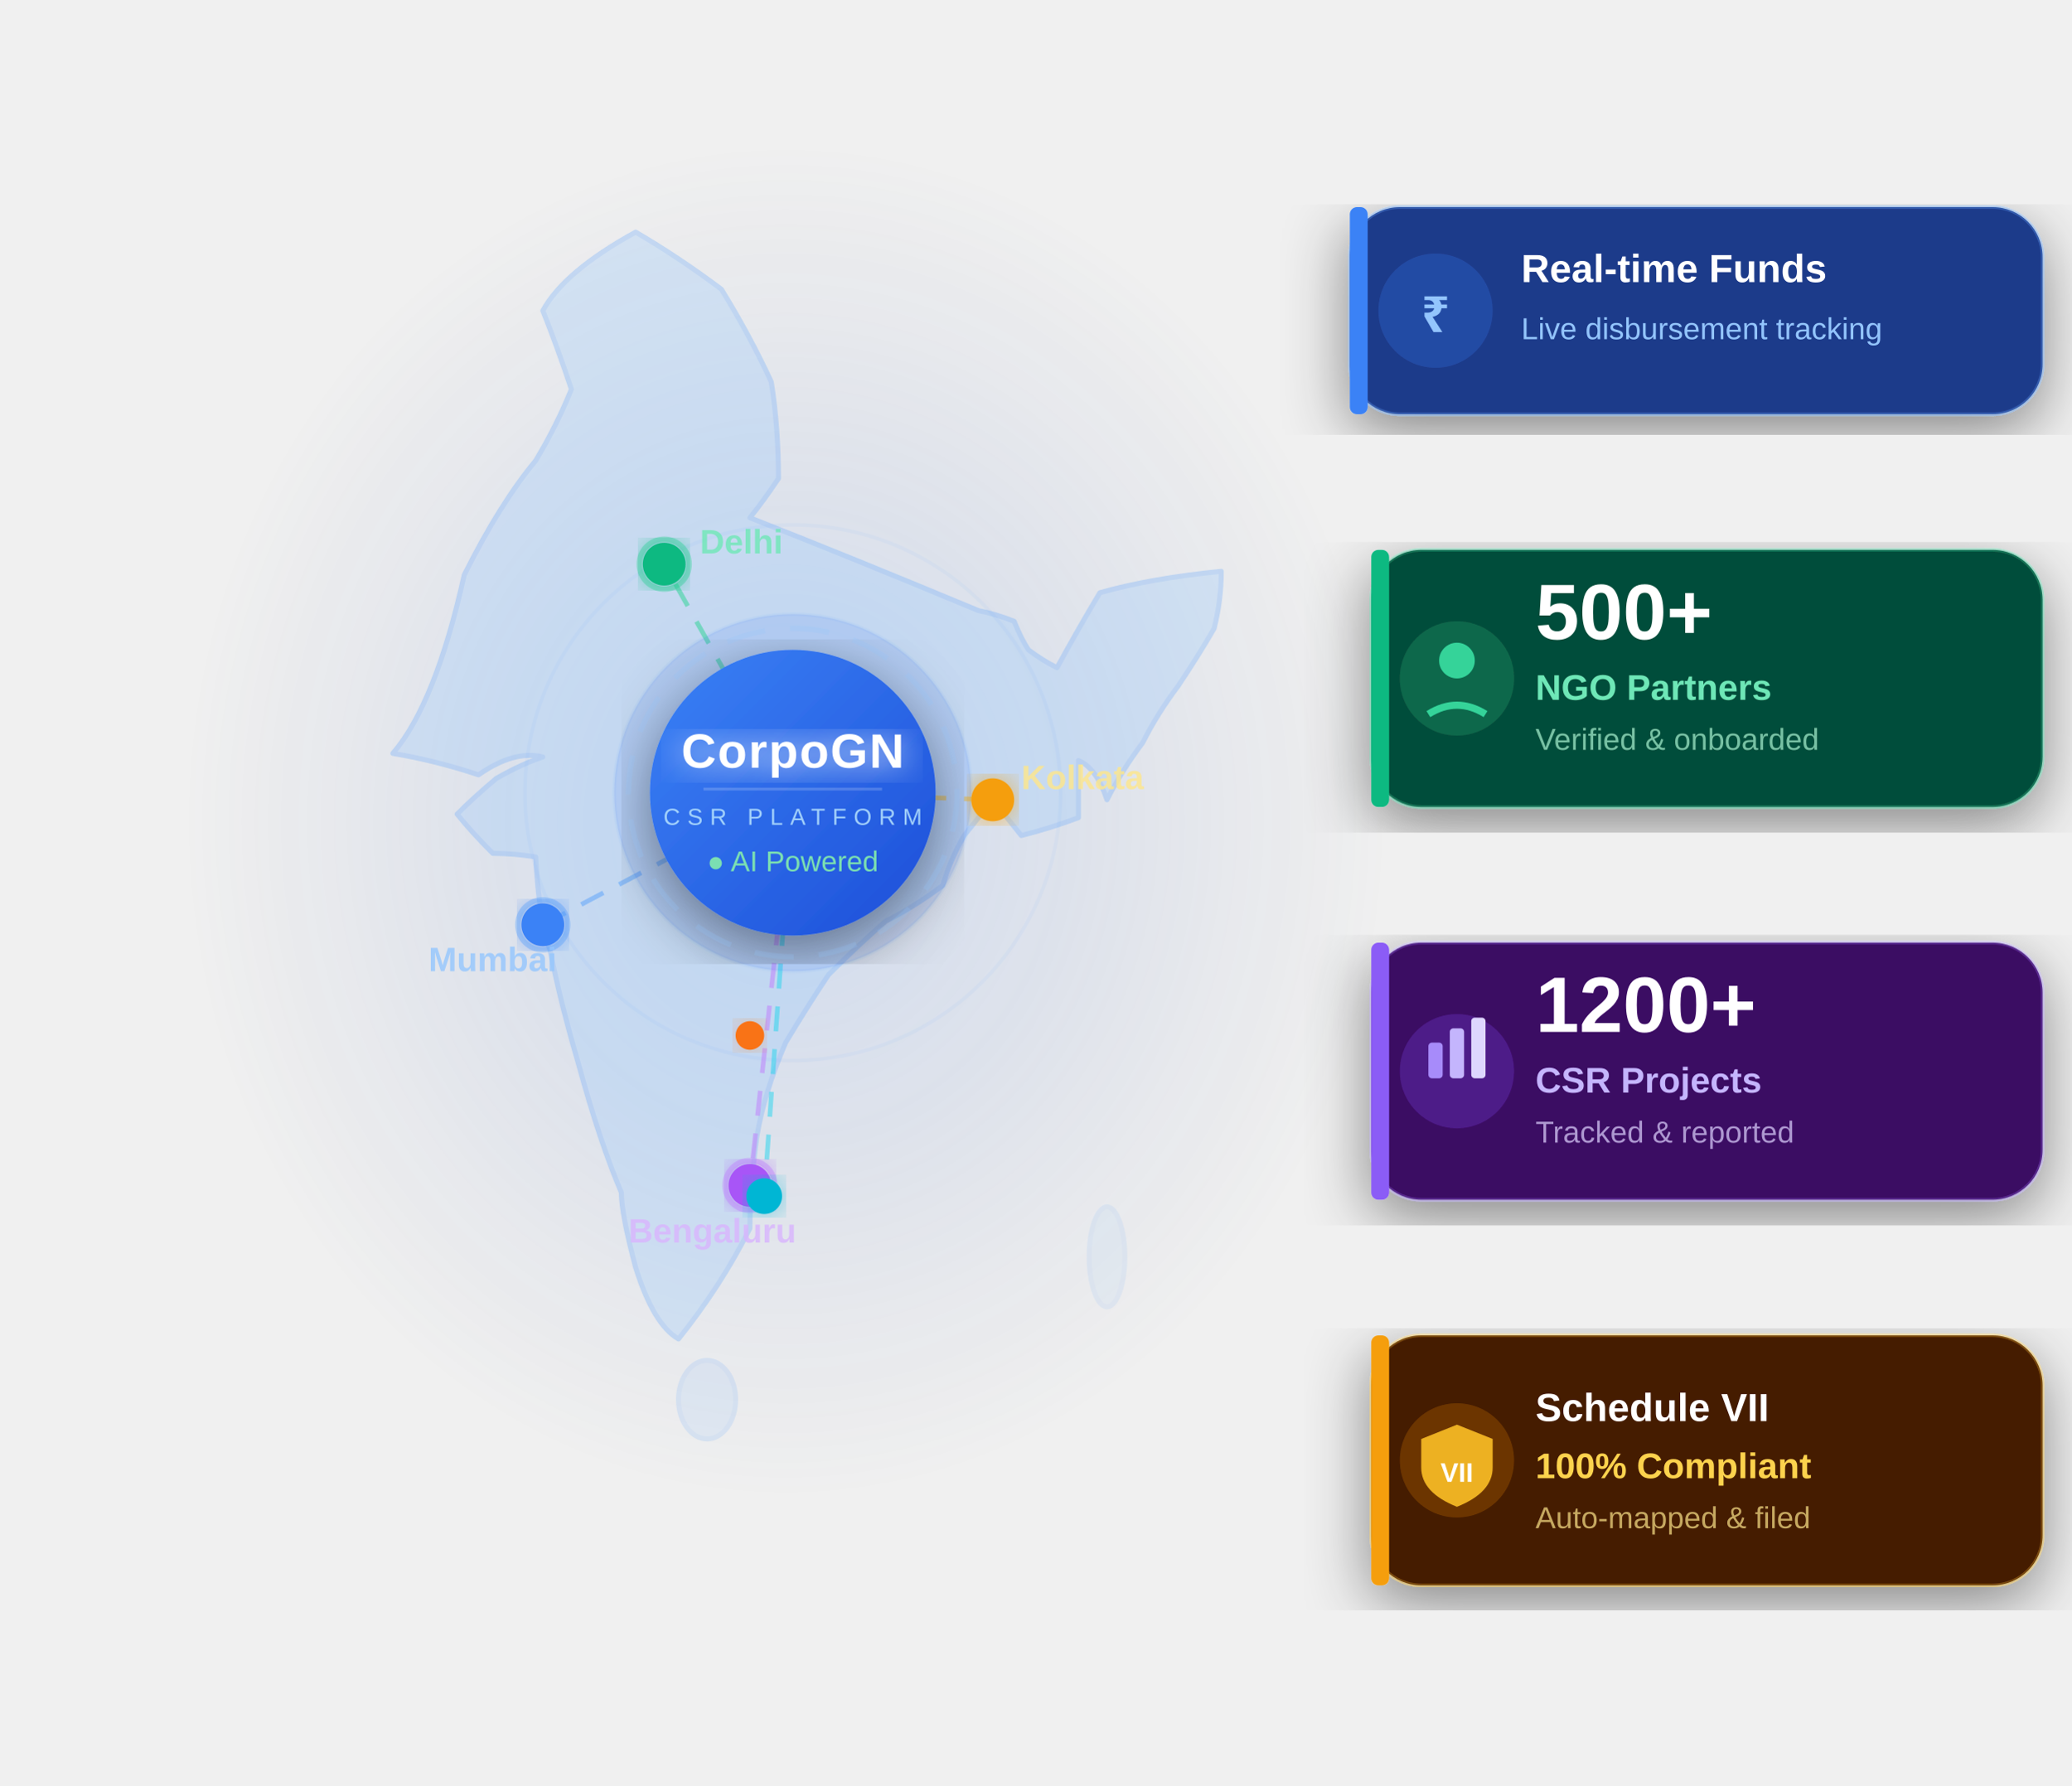
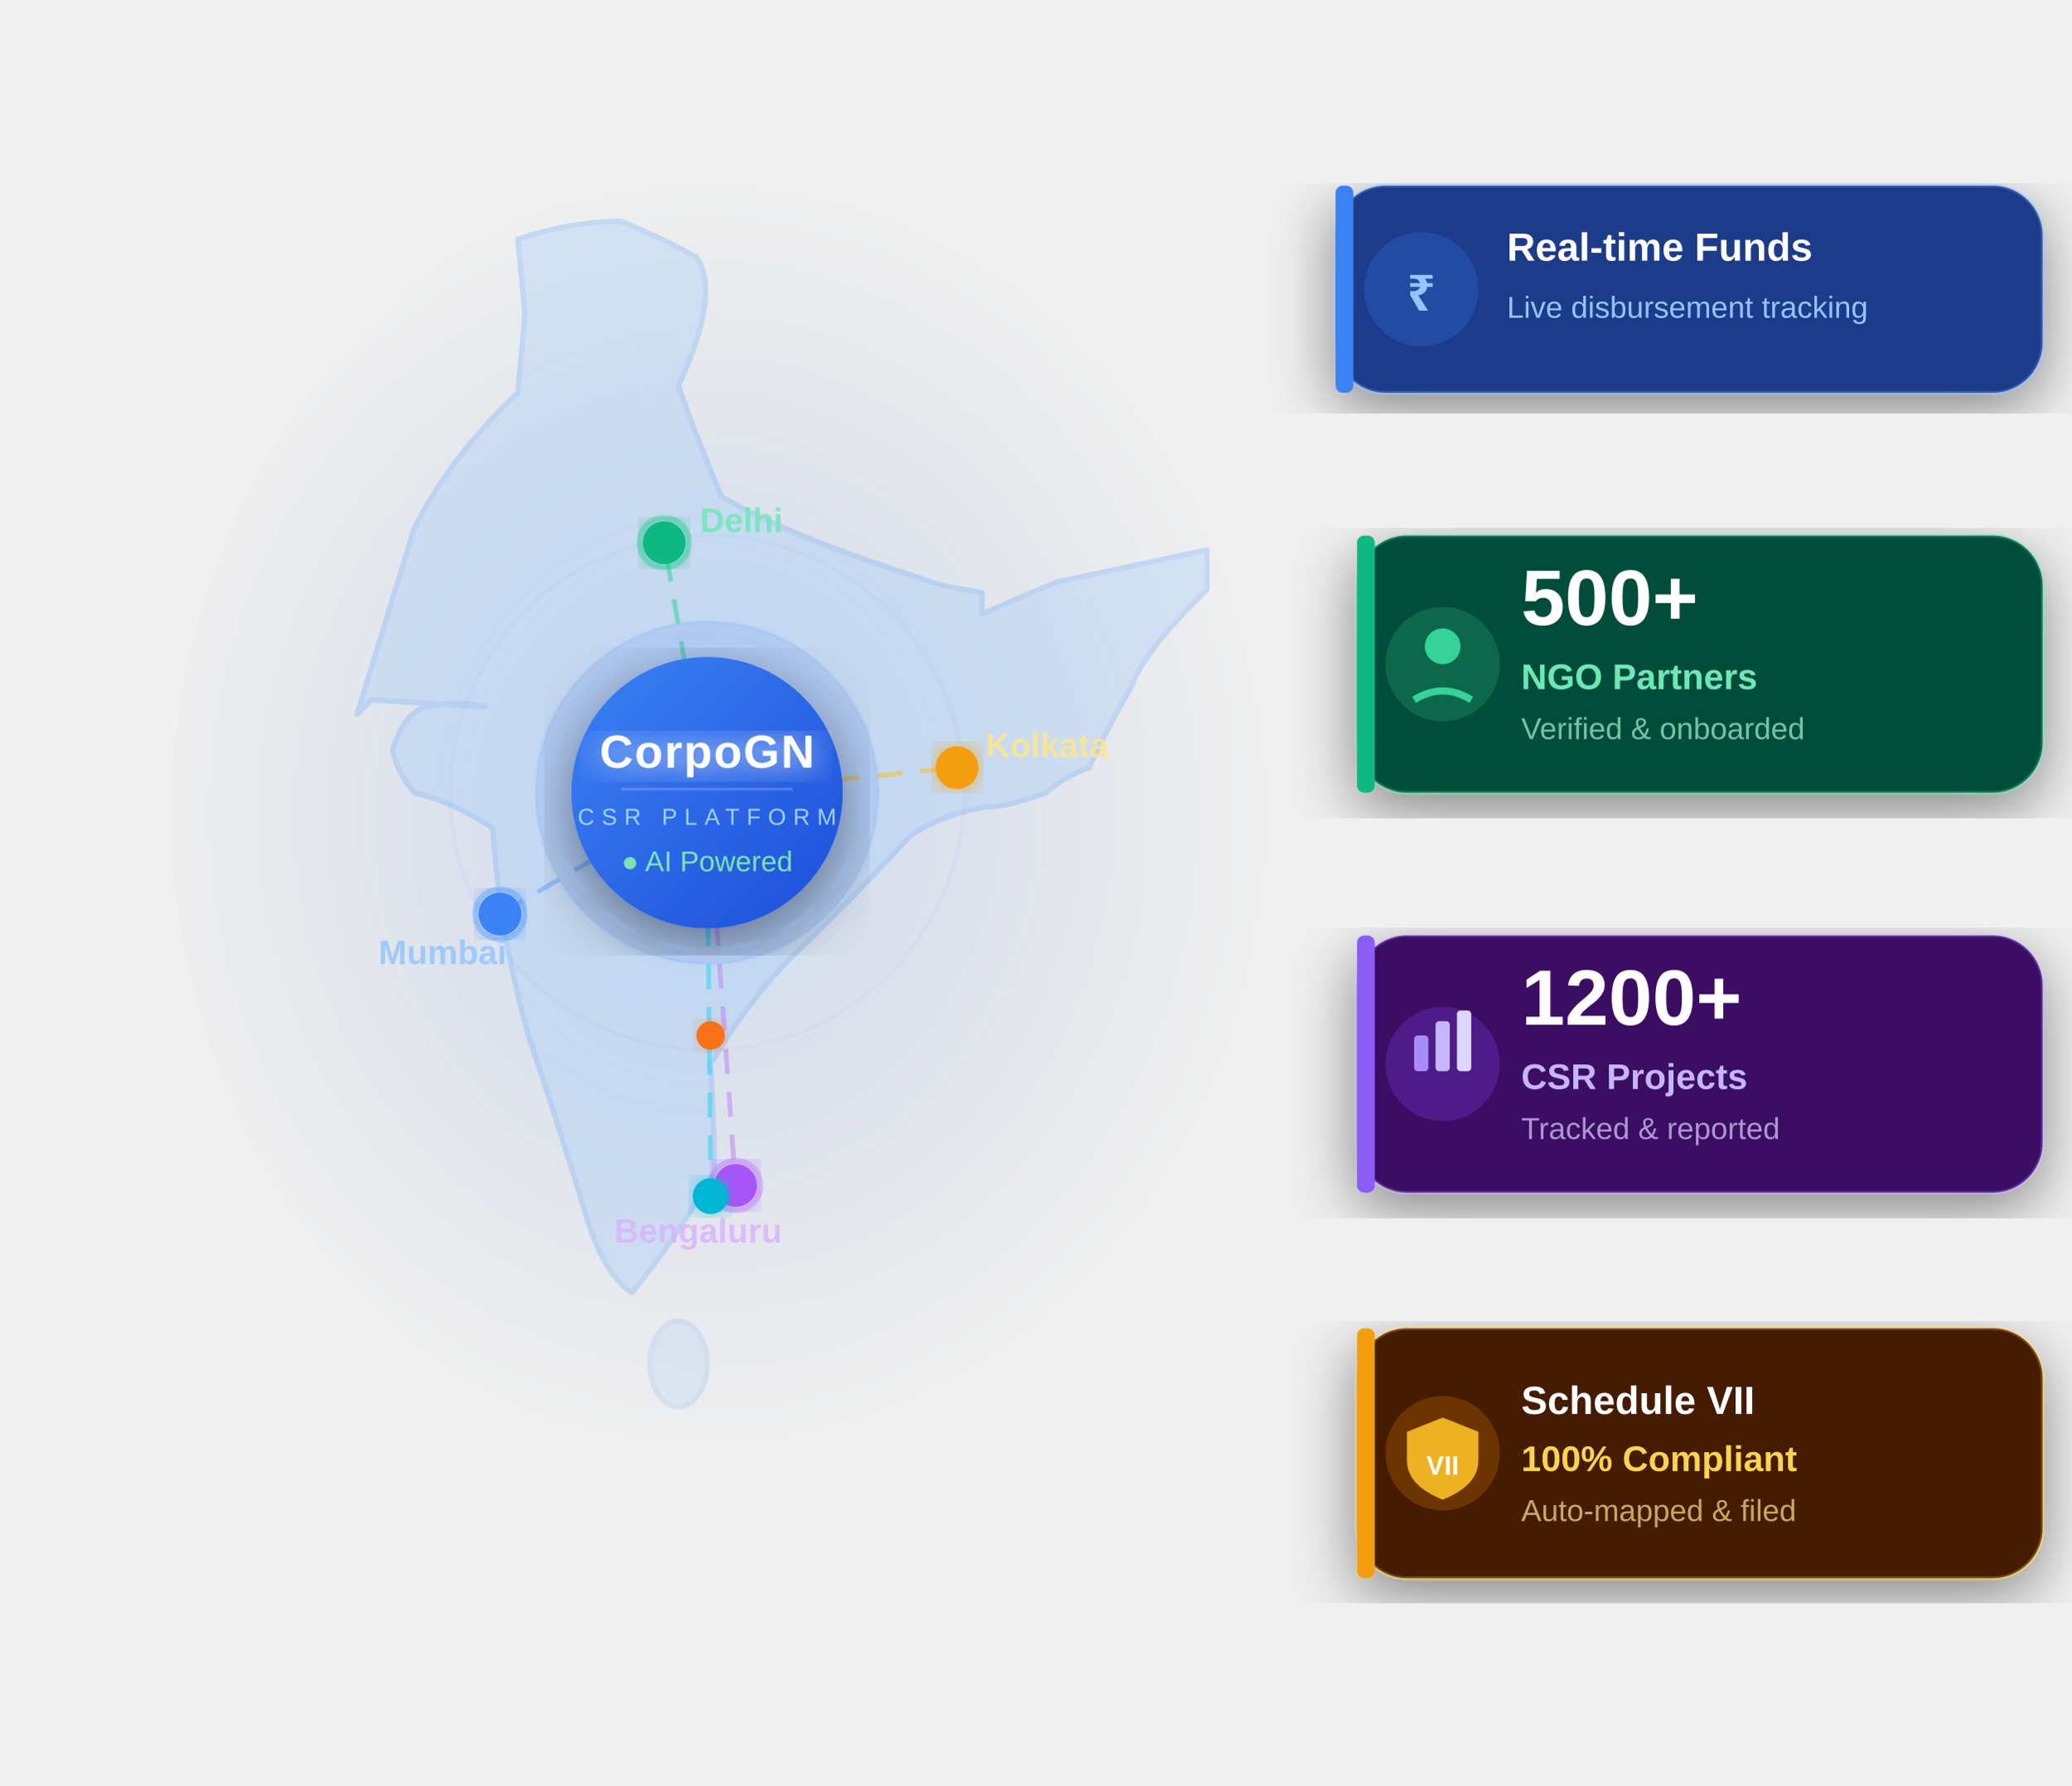
<svg xmlns="http://www.w3.org/2000/svg" viewBox="0 0 580 500">
  <defs>
    <style>
    @keyframes glow   { 0%,100%{opacity:.65} 50%{opacity:1} }
    @keyframes dash   { to{stroke-dashoffset:-32} }
    @keyframes ping   { 0%{r:7;opacity:.8} 100%{r:22;opacity:0} }
    @keyframes float  { 0%,100%{transform:translateY(0)} 50%{transform:translateY(-7px)} }
    @keyframes spin   { to{stroke-dashoffset:-60} }
-     @keyframes shimmer{ 0%,100%{opacity:.45} 50%{opacity:.9} }
+     @keyframes shimmer{ 0%,100%{opacity:.45} 50%{opacity:.95} }
    @keyframes pulse  { 0%,100%{opacity:.15} 50%{opacity:.05} }
    .dash{stroke-dasharray:7 5;animation:dash 2.2s linear infinite}
    .d2  {stroke-dasharray:7 5;animation:dash 1.8s linear infinite}
    .d3  {stroke-dasharray:7 5;animation:dash 2.8s linear infinite}
    .d4  {stroke-dasharray:7 5;animation:dash 2s   linear infinite}
    .d5  {stroke-dasharray:7 5;animation:dash 2.5s linear infinite}
-     .g1  {animation:glow 2.5s ease-in-out infinite}
-     .g2  {animation:glow 3s   ease-in-out infinite 0.4s}
-     .g3  {animation:glow 2.8s ease-in-out infinite 0.9s}
-     .g4  {animation:glow 3.2s ease-in-out infinite 0.2s}
-     .g5  {animation:glow 2.6s ease-in-out infinite 1.1s}
-     .p1  {animation:ping 2.4s ease-out  infinite}
-     .p2  {animation:ping 2.4s ease-out  infinite 0.8s}
-     .p3  {animation:ping 2.4s ease-out  infinite 1.5s}
-     .hub {animation:glow 3s   ease-in-out infinite}
+     .g1  {animation:glow   2.5s ease-in-out infinite}
+     .g2  {animation:glow   3s   ease-in-out infinite 0.4s}
+     .g3  {animation:glow   2.8s ease-in-out infinite 0.9s}
+     .g4  {animation:glow   3.2s ease-in-out infinite 0.2s}
+     .g5  {animation:glow   2.6s ease-in-out infinite 1.1s}
+     .p1  {animation:ping   2.4s ease-out  infinite}
+     .p2  {animation:ping   2.4s ease-out  infinite 0.8s}
+     .p3  {animation:ping   2.4s ease-out  infinite 1.5s}
+     .hub {animation:glow   3s   ease-in-out infinite}
    .sh  {animation:shimmer 2.8s ease-in-out infinite}
-     .rng {animation:pulse 4s  ease-in-out infinite}
-     .c1  {animation:float 4s   ease-in-out infinite}
-     .c2  {animation:float 4.5s ease-in-out infinite 0.5s}
-     .c3  {animation:float 5s   ease-in-out infinite 1s}
-     .c4  {animation:float 3.8s ease-in-out infinite 0.3s}
+     .rng {animation:pulse  4s   ease-in-out infinite}
+     .c1  {animation:float  4s   ease-in-out infinite}
+     .c2  {animation:float  4.5s ease-in-out infinite 0.5s}
+     .c3  {animation:float  5s   ease-in-out infinite 1s}
+     .c4  {animation:float  3.8s ease-in-out infinite 0.3s}
  </style>
-     <radialGradient id="mapGlow" cx="50%" cy="50%" r="50%">
+     <radialGradient id="mg" cx="46%" cy="50%" r="50%">
      <stop offset="0%" stop-color="#3b82f6" stop-opacity=".18" />
      <stop offset="100%" stop-color="#1e3a8a" stop-opacity="0" />
    </radialGradient>
    <linearGradient id="hubG" x1="0%" y1="0%" x2="100%" y2="100%">
      <stop offset="0%" stop-color="#3b82f6" />
      <stop offset="100%" stop-color="#1d4ed8" />
    </linearGradient>
    <filter id="sh">
      <feDropShadow dx="0" dy="5" stdDeviation="9" flood-color="#000" flood-opacity=".45" />
    </filter>
    <filter id="gf">
      <feGaussianBlur stdDeviation="5" result="b" />
      <feMerge>
        <feMergeNode in="b" />
        <feMergeNode in="SourceGraphic" />
      </feMerge>
    </filter>
  </defs>
-   <ellipse cx="220" cy="230" rx="170" ry="190" fill="url(#mapGlow)" />
-   <g opacity=".3" fill="#93c5fd" stroke="#60a5fa" stroke-width="1.4" stroke-linejoin="round" stroke-linecap="round">
-     <path d="     M 110,211     Q 122,197 130,161     Q 140,141 150,129     Q 156,119 160,109     Q 156,97  152,87     Q 158,76  178,65     Q 190,72  202,81     Q 210,94  216,107     Q 218,120 218,134     Q 214,140 210,145     Q 238,156 274,171     Q 279,172 284,174     Q 286,179 288,182     Q 292,185 296,187     Q 302,176 308,166     Q 322,162 342,160     Q 342,168 340,176     Q 336,183 330,192     Q 324,200 320,208     Q 314,216 310,224     Q 307,215 302,213     Q 302,221 302,229     Q 294,232 286,234     Q 282,229 278,224     Q 274,229 270,234     Q 266,241 264,248     Q 256,254 248,258     Q 240,265 232,273     Q 226,282 220,292     Q 214,306 212,318     Q 210,332 210,344     Q 202,360 190,375     Q 183,371 178,355     Q 174,340 174,334     Q 168,320 162,298     Q 157,281 154,266     Q 151,258 150,240     Q 144,239 138,239     Q 132,233 128,228     Q 133,223 139,218     Q 146,214 152,212     Q 144,210 134,217     Q 122,213 110,211     Z   " />
-     <ellipse cx="198" cy="392" rx="8" ry="11" opacity=".55" />
-     <ellipse cx="310" cy="352" rx="5" ry="14" opacity=".35" />
+   <ellipse cx="210" cy="228" rx="162" ry="182" fill="url(#mg)" />
+   <g fill="#93c5fd" stroke="#60a5fa" stroke-width="1.5" stroke-linejoin="round" stroke-linecap="round" opacity=".3">
+     <path d="     M 100,200     Q 108,174 116,148     Q 126,128 145,110     L 147,88 145,67     Q 160,62 174,62     Q 186,67 195,72     Q 202,82 190,108     Q 194,120 202,139     Q 220,150 264,164     L 275,166 275,172     Q 286,167 296,163     L 338,154 338,165     Q 330,173 325,179     Q 318,188 317,192     Q 310,204 305,215     Q 297,218 293,222     Q 282,226 276,226     Q 264,228 255,234     Q 242,248 228,262     Q 212,276 199,298     Q 200,316 200,328     Q 190,346 177,362     Q 169,357 164,340     Q 158,320 148,290     Q 140,262 138,232     Q 128,225 116,222     Q 111,216 110,210     Q 113,200 119,198     Q 128,196 136,198     L 104,196     Z   " />
+     <ellipse cx="190" cy="382" rx="8" ry="12" opacity=".6" />
  </g>
-   <circle cx="222" cy="222" r="75" fill="none" stroke="rgba(96,165,250,.06)" stroke-width="1" class="rng" />
-   <circle cx="222" cy="222" r="50" fill="none" stroke="rgba(96,165,250,.08)" stroke-width="1" class="rng" />
-   <line x1="222" y1="222" x2="152" y2="259" stroke="#60a5fa" stroke-width="1.3" opacity=".55" class="dash" />
-   <line x1="222" y1="222" x2="186" y2="158" stroke="#34d399" stroke-width="1.3" opacity=".55" class="d2" />
-   <line x1="222" y1="222" x2="210" y2="332" stroke="#c084fc" stroke-width="1.3" opacity=".55" class="d3" />
-   <line x1="222" y1="222" x2="278" y2="224" stroke="#fbbf24" stroke-width="1.3" opacity=".55" class="d4" />
-   <line x1="222" y1="222" x2="214" y2="335" stroke="#22d3ee" stroke-width="1.3" opacity=".5" class="d5" />
-   <circle class="p2" cx="186" cy="158" r="7" fill="none" stroke="#34d399" stroke-width="1.5" opacity=".4" />
-   <circle class="g2" cx="186" cy="158" r="6" fill="#10b981" filter="url(#gf)" />
-   <text x="196" y="155" font-size="9.5" fill="rgba(110,231,183,.8)" font-family="Arial,sans-serif" font-weight="600">Delhi</text>
-   <circle class="p1" cx="152" cy="259" r="7" fill="none" stroke="#60a5fa" stroke-width="1.5" opacity=".4" />
-   <circle class="g1" cx="152" cy="259" r="6" fill="#3b82f6" filter="url(#gf)" />
-   <text x="120" y="272" font-size="9.5" fill="rgba(147,197,253,.8)" font-family="Arial,sans-serif" font-weight="600">Mumbai</text>
-   <circle class="g4" cx="278" cy="224" r="6" fill="#f59e0b" filter="url(#gf)" />
-   <text x="286" y="221" font-size="9.5" fill="rgba(253,230,138,.8)" font-family="Arial,sans-serif" font-weight="600">Kolkata</text>
-   <circle class="p3" cx="210" cy="332" r="7" fill="none" stroke="#c084fc" stroke-width="1.5" opacity=".4" />
-   <circle class="g3" cx="210" cy="332" r="6" fill="#a855f7" filter="url(#gf)" />
-   <text x="176" y="348" font-size="9.5" fill="rgba(216,180,254,.8)" font-family="Arial,sans-serif" font-weight="600">Bengaluru</text>
-   <circle class="g5" cx="214" cy="335" r="5" fill="#06b6d4" filter="url(#gf)" />
-   <circle class="g4" cx="210" cy="290" r="4" fill="#f97316" filter="url(#gf)" />
-   <circle cx="222" cy="222" r="50" fill="rgba(37,99,235,.12)" class="rng" />
-   <circle cx="222" cy="222" r="40" fill="url(#hubG)" filter="url(#sh)" class="hub" />
-   <circle cx="222" cy="222" r="46" fill="none" stroke="rgba(147,197,253,.22)" stroke-width="1.5" stroke-dasharray="11 7" style="animation:spin 18s linear infinite;transform-origin:222px 222px" />
-   <text x="222" y="215" text-anchor="middle" font-size="13.5" font-weight="800" fill="white" font-family="'Segoe UI',Arial,sans-serif" letter-spacing=".4" filter="url(#gf)">CorpoGN</text>
-   <line x1="197" y1="221" x2="247" y2="221" stroke="rgba(255,255,255,.18)" stroke-width=".8" />
-   <text x="222" y="231" text-anchor="middle" font-size="6.5" fill="rgba(186,230,255,.82)" font-family="Arial,sans-serif" letter-spacing="2">CSR PLATFORM</text>
-   <text x="222" y="244" text-anchor="middle" font-size="8" fill="rgba(134,239,172,.88)" font-family="Arial,sans-serif" class="sh">● AI Powered</text>
+   <circle cx="198" cy="222" r="72" fill="none" stroke="rgba(96,165,250,.06)" stroke-width="1" class="rng" />
+   <circle cx="198" cy="222" r="48" fill="none" stroke="rgba(96,165,250,.08)" stroke-width="1" class="rng" />
+   <line x1="198" y1="222" x2="140" y2="256" stroke="#60a5fa" stroke-width="1.3" opacity=".55" class="dash" />
+   <line x1="198" y1="222" x2="186" y2="152" stroke="#34d399" stroke-width="1.3" opacity=".55" class="d2" />
+   <line x1="198" y1="222" x2="206" y2="332" stroke="#c084fc" stroke-width="1.3" opacity=".55" class="d3" />
+   <line x1="198" y1="222" x2="268" y2="215" stroke="#fbbf24" stroke-width="1.3" opacity=".55" class="d4" />
+   <line x1="198" y1="222" x2="199" y2="335" stroke="#22d3ee" stroke-width="1.3" opacity=".5" class="d5" />
+   <circle class="p2" cx="186" cy="152" r="7" fill="none" stroke="#34d399" stroke-width="1.5" opacity=".4" />
+   <circle class="g2" cx="186" cy="152" r="6" fill="#10b981" filter="url(#gf)" />
+   <text x="196" y="149" font-size="9.5" fill="rgba(110,231,183,.85)" font-family="Arial,sans-serif" font-weight="600">Delhi</text>
+   <circle class="p1" cx="140" cy="256" r="7" fill="none" stroke="#60a5fa" stroke-width="1.5" opacity=".4" />
+   <circle class="g1" cx="140" cy="256" r="6" fill="#3b82f6" filter="url(#gf)" />
+   <text x="106" y="270" font-size="9.5" fill="rgba(147,197,253,.85)" font-family="Arial,sans-serif" font-weight="600">Mumbai</text>
+   <circle class="g4" cx="268" cy="215" r="6" fill="#f59e0b" filter="url(#gf)" />
+   <text x="276" y="212" font-size="9.5" fill="rgba(253,230,138,.85)" font-family="Arial,sans-serif" font-weight="600">Kolkata</text>
+   <circle class="p3" cx="206" cy="332" r="7" fill="none" stroke="#c084fc" stroke-width="1.5" opacity=".4" />
+   <circle class="g3" cx="206" cy="332" r="6" fill="#a855f7" filter="url(#gf)" />
+   <text x="172" y="348" font-size="9.5" fill="rgba(216,180,254,.85)" font-family="Arial,sans-serif" font-weight="600">Bengaluru</text>
+   <circle class="g5" cx="199" cy="335" r="5" fill="#06b6d4" filter="url(#gf)" />
+   <circle class="g4" cx="199" cy="290" r="4" fill="#f97316" filter="url(#gf)" />
+   <circle cx="198" cy="222" r="48" fill="rgba(37,99,235,.12)" class="rng" />
+   <circle cx="198" cy="222" r="38" fill="url(#hubG)" filter="url(#sh)" class="hub" />
+   <circle cx="198" cy="222" r="44" fill="none" stroke="rgba(147,197,253,.22)" stroke-width="1.5" stroke-dasharray="11 7" style="animation:spin 18s linear infinite;transform-origin:198px 222px" />
+   <text x="198" y="215" text-anchor="middle" font-size="13" font-weight="800" fill="white" font-family="'Segoe UI',Arial,sans-serif" letter-spacing=".4" filter="url(#gf)">CorpoGN</text>
+   <line x1="174" y1="221" x2="222" y2="221" stroke="rgba(255,255,255,.18)" stroke-width=".8" />
+   <text x="198" y="231" text-anchor="middle" font-size="6.5" fill="rgba(186,230,255,.82)" font-family="Arial,sans-serif" letter-spacing="2">CSR PLATFORM</text>
+   <text x="198" y="244" text-anchor="middle" font-size="8" fill="rgba(134,239,172,.9)" font-family="Arial,sans-serif" class="sh">● AI Powered</text>
  <g class="c1" filter="url(#sh)">
-     <rect x="378" y="58" width="194" height="58" rx="14" fill="#1e3a8a" stroke="rgba(96,165,250,.3)" stroke-width="1" />
-     <rect x="378" y="58" width="5" height="58" rx="2" fill="#3b82f6" />
-     <circle cx="402" cy="87" r="16" fill="rgba(59,130,246,.25)" />
-     <text x="402" y="93" text-anchor="middle" font-size="14" fill="#93c5fd" font-family="Arial,sans-serif" font-weight="700">₹</text>
-     <text x="426" y="79" font-size="11" font-weight="700" fill="white" font-family="'Segoe UI',Arial,sans-serif">Real-time Funds</text>
-     <text x="426" y="95" font-size="8.5" fill="#93c5fd" font-family="Arial,sans-serif">Live disbursement tracking</text>
+     <rect x="374" y="52" width="198" height="58" rx="14" fill="#1e3a8a" stroke="rgba(96,165,250,.3)" stroke-width="1" />
+     <rect x="374" y="52" width="5" height="58" rx="2" fill="#3b82f6" />
+     <circle cx="398" cy="81" r="16" fill="rgba(59,130,246,.25)" />
+     <text x="398" y="87" text-anchor="middle" font-size="14" fill="#93c5fd" font-family="Arial,sans-serif" font-weight="700">₹</text>
+     <text x="422" y="73" font-size="11" font-weight="700" fill="white" font-family="'Segoe UI',Arial,sans-serif">Real-time Funds</text>
+     <text x="422" y="89" font-size="8.5" fill="#93c5fd" font-family="Arial,sans-serif">Live disbursement tracking</text>
  </g>
  <g class="c2" filter="url(#sh)">
-     <rect x="384" y="154" width="188" height="72" rx="14" fill="#064e3b" stroke="rgba(52,211,153,.28)" stroke-width="1" />
-     <rect x="384" y="154" width="5" height="72" rx="2" fill="#10b981" />
-     <circle cx="408" cy="190" r="16" fill="rgba(16,185,129,.25)" />
-     <circle cx="408" cy="185" r="5" fill="#34d399" />
-     <path d="M400,200 Q408,195 416,200" stroke="#34d399" stroke-width="2" fill="none" />
-     <text x="430" y="179" font-size="22" font-weight="800" fill="white" font-family="'Segoe UI',Arial,sans-serif">500+</text>
-     <text x="430" y="196" font-size="10" font-weight="600" fill="#6ee7b7" font-family="Arial,sans-serif">NGO Partners</text>
-     <text x="430" y="210" font-size="8.5" fill="rgba(167,243,208,.7)" font-family="Arial,sans-serif">Verified &amp; onboarded</text>
+     <rect x="380" y="150" width="192" height="72" rx="14" fill="#064e3b" stroke="rgba(52,211,153,.28)" stroke-width="1" />
+     <rect x="380" y="150" width="5" height="72" rx="2" fill="#10b981" />
+     <circle cx="404" cy="186" r="16" fill="rgba(16,185,129,.25)" />
+     <circle cx="404" cy="181" r="5" fill="#34d399" />
+     <path d="M396,196 Q404,191 412,196" stroke="#34d399" stroke-width="2" fill="none" />
+     <text x="426" y="175" font-size="22" font-weight="800" fill="white" font-family="'Segoe UI',Arial,sans-serif">500+</text>
+     <text x="426" y="193" font-size="10" font-weight="600" fill="#6ee7b7" font-family="Arial,sans-serif">NGO Partners</text>
+     <text x="426" y="207" font-size="8.5" fill="rgba(167,243,208,.7)" font-family="Arial,sans-serif">Verified &amp; onboarded</text>
  </g>
  <g class="c3" filter="url(#sh)">
-     <rect x="384" y="264" width="188" height="72" rx="14" fill="#3b0764" stroke="rgba(167,139,250,.28)" stroke-width="1" />
-     <rect x="384" y="264" width="5" height="72" rx="2" fill="#8b5cf6" />
-     <circle cx="408" cy="300" r="16" fill="rgba(139,92,246,.25)" />
-     <rect x="400" y="292" width="4" height="10" rx="1" fill="#a78bfa" />
-     <rect x="406" y="288" width="4" height="14" rx="1" fill="#c4b5fd" />
-     <rect x="412" y="285" width="4" height="17" rx="1" fill="#ddd6fe" />
-     <text x="430" y="289" font-size="22" font-weight="800" fill="white" font-family="'Segoe UI',Arial,sans-serif">1200+</text>
-     <text x="430" y="306" font-size="10" font-weight="600" fill="#c4b5fd" font-family="Arial,sans-serif">CSR Projects</text>
-     <text x="430" y="320" font-size="8.5" fill="rgba(221,214,254,.7)" font-family="Arial,sans-serif">Tracked &amp; reported</text>
+     <rect x="380" y="262" width="192" height="72" rx="14" fill="#3b0764" stroke="rgba(167,139,250,.28)" stroke-width="1" />
+     <rect x="380" y="262" width="5" height="72" rx="2" fill="#8b5cf6" />
+     <circle cx="404" cy="298" r="16" fill="rgba(139,92,246,.25)" />
+     <rect x="396" y="290" width="4" height="10" rx="1" fill="#a78bfa" />
+     <rect x="402" y="286" width="4" height="14" rx="1" fill="#c4b5fd" />
+     <rect x="408" y="283" width="4" height="17" rx="1" fill="#ddd6fe" />
+     <text x="426" y="287" font-size="22" font-weight="800" fill="white" font-family="'Segoe UI',Arial,sans-serif">1200+</text>
+     <text x="426" y="305" font-size="10" font-weight="600" fill="#c4b5fd" font-family="Arial,sans-serif">CSR Projects</text>
+     <text x="426" y="319" font-size="8.5" fill="rgba(221,214,254,.7)" font-family="Arial,sans-serif">Tracked &amp; reported</text>
  </g>
  <g class="c4" filter="url(#sh)">
-     <rect x="384" y="374" width="188" height="70" rx="14" fill="#451a03" stroke="rgba(251,191,36,.28)" stroke-width="1" />
-     <rect x="384" y="374" width="5" height="70" rx="2" fill="#f59e0b" />
-     <circle cx="408" cy="409" r="16" fill="rgba(245,158,11,.22)" />
-     <path d="M408,399 L418,403 L418,411 Q418,418 408,422 Q398,418 398,411 L398,403 Z" fill="#fbbf24" opacity=".9" />
-     <text x="408" y="415" text-anchor="middle" font-size="7.5" fill="white" font-weight="800" font-family="Arial,sans-serif">VII</text>
-     <text x="430" y="398" font-size="11" font-weight="700" fill="white" font-family="'Segoe UI',Arial,sans-serif">Schedule VII</text>
-     <text x="430" y="414" font-size="10" font-weight="600" fill="#fcd34d" font-family="Arial,sans-serif">100% Compliant</text>
-     <text x="430" y="428" font-size="8.5" fill="rgba(253,230,138,.7)" font-family="Arial,sans-serif">Auto-mapped &amp; filed</text>
+     <rect x="380" y="372" width="192" height="70" rx="14" fill="#451a03" stroke="rgba(251,191,36,.28)" stroke-width="1" />
+     <rect x="380" y="372" width="5" height="70" rx="2" fill="#f59e0b" />
+     <circle cx="404" cy="407" r="16" fill="rgba(245,158,11,.22)" />
+     <path d="M404,397 L414,401 L414,409 Q414,416 404,420 Q394,416 394,409 L394,401 Z" fill="#fbbf24" opacity=".9" />
+     <text x="404" y="413" text-anchor="middle" font-size="7.5" fill="white" font-weight="800" font-family="Arial,sans-serif">VII</text>
+     <text x="426" y="396" font-size="11" font-weight="700" fill="white" font-family="'Segoe UI',Arial,sans-serif">Schedule VII</text>
+     <text x="426" y="412" font-size="10" font-weight="600" fill="#fcd34d" font-family="Arial,sans-serif">100% Compliant</text>
+     <text x="426" y="426" font-size="8.5" fill="rgba(253,230,138,.7)" font-family="Arial,sans-serif">Auto-mapped &amp; filed</text>
  </g>
</svg>
